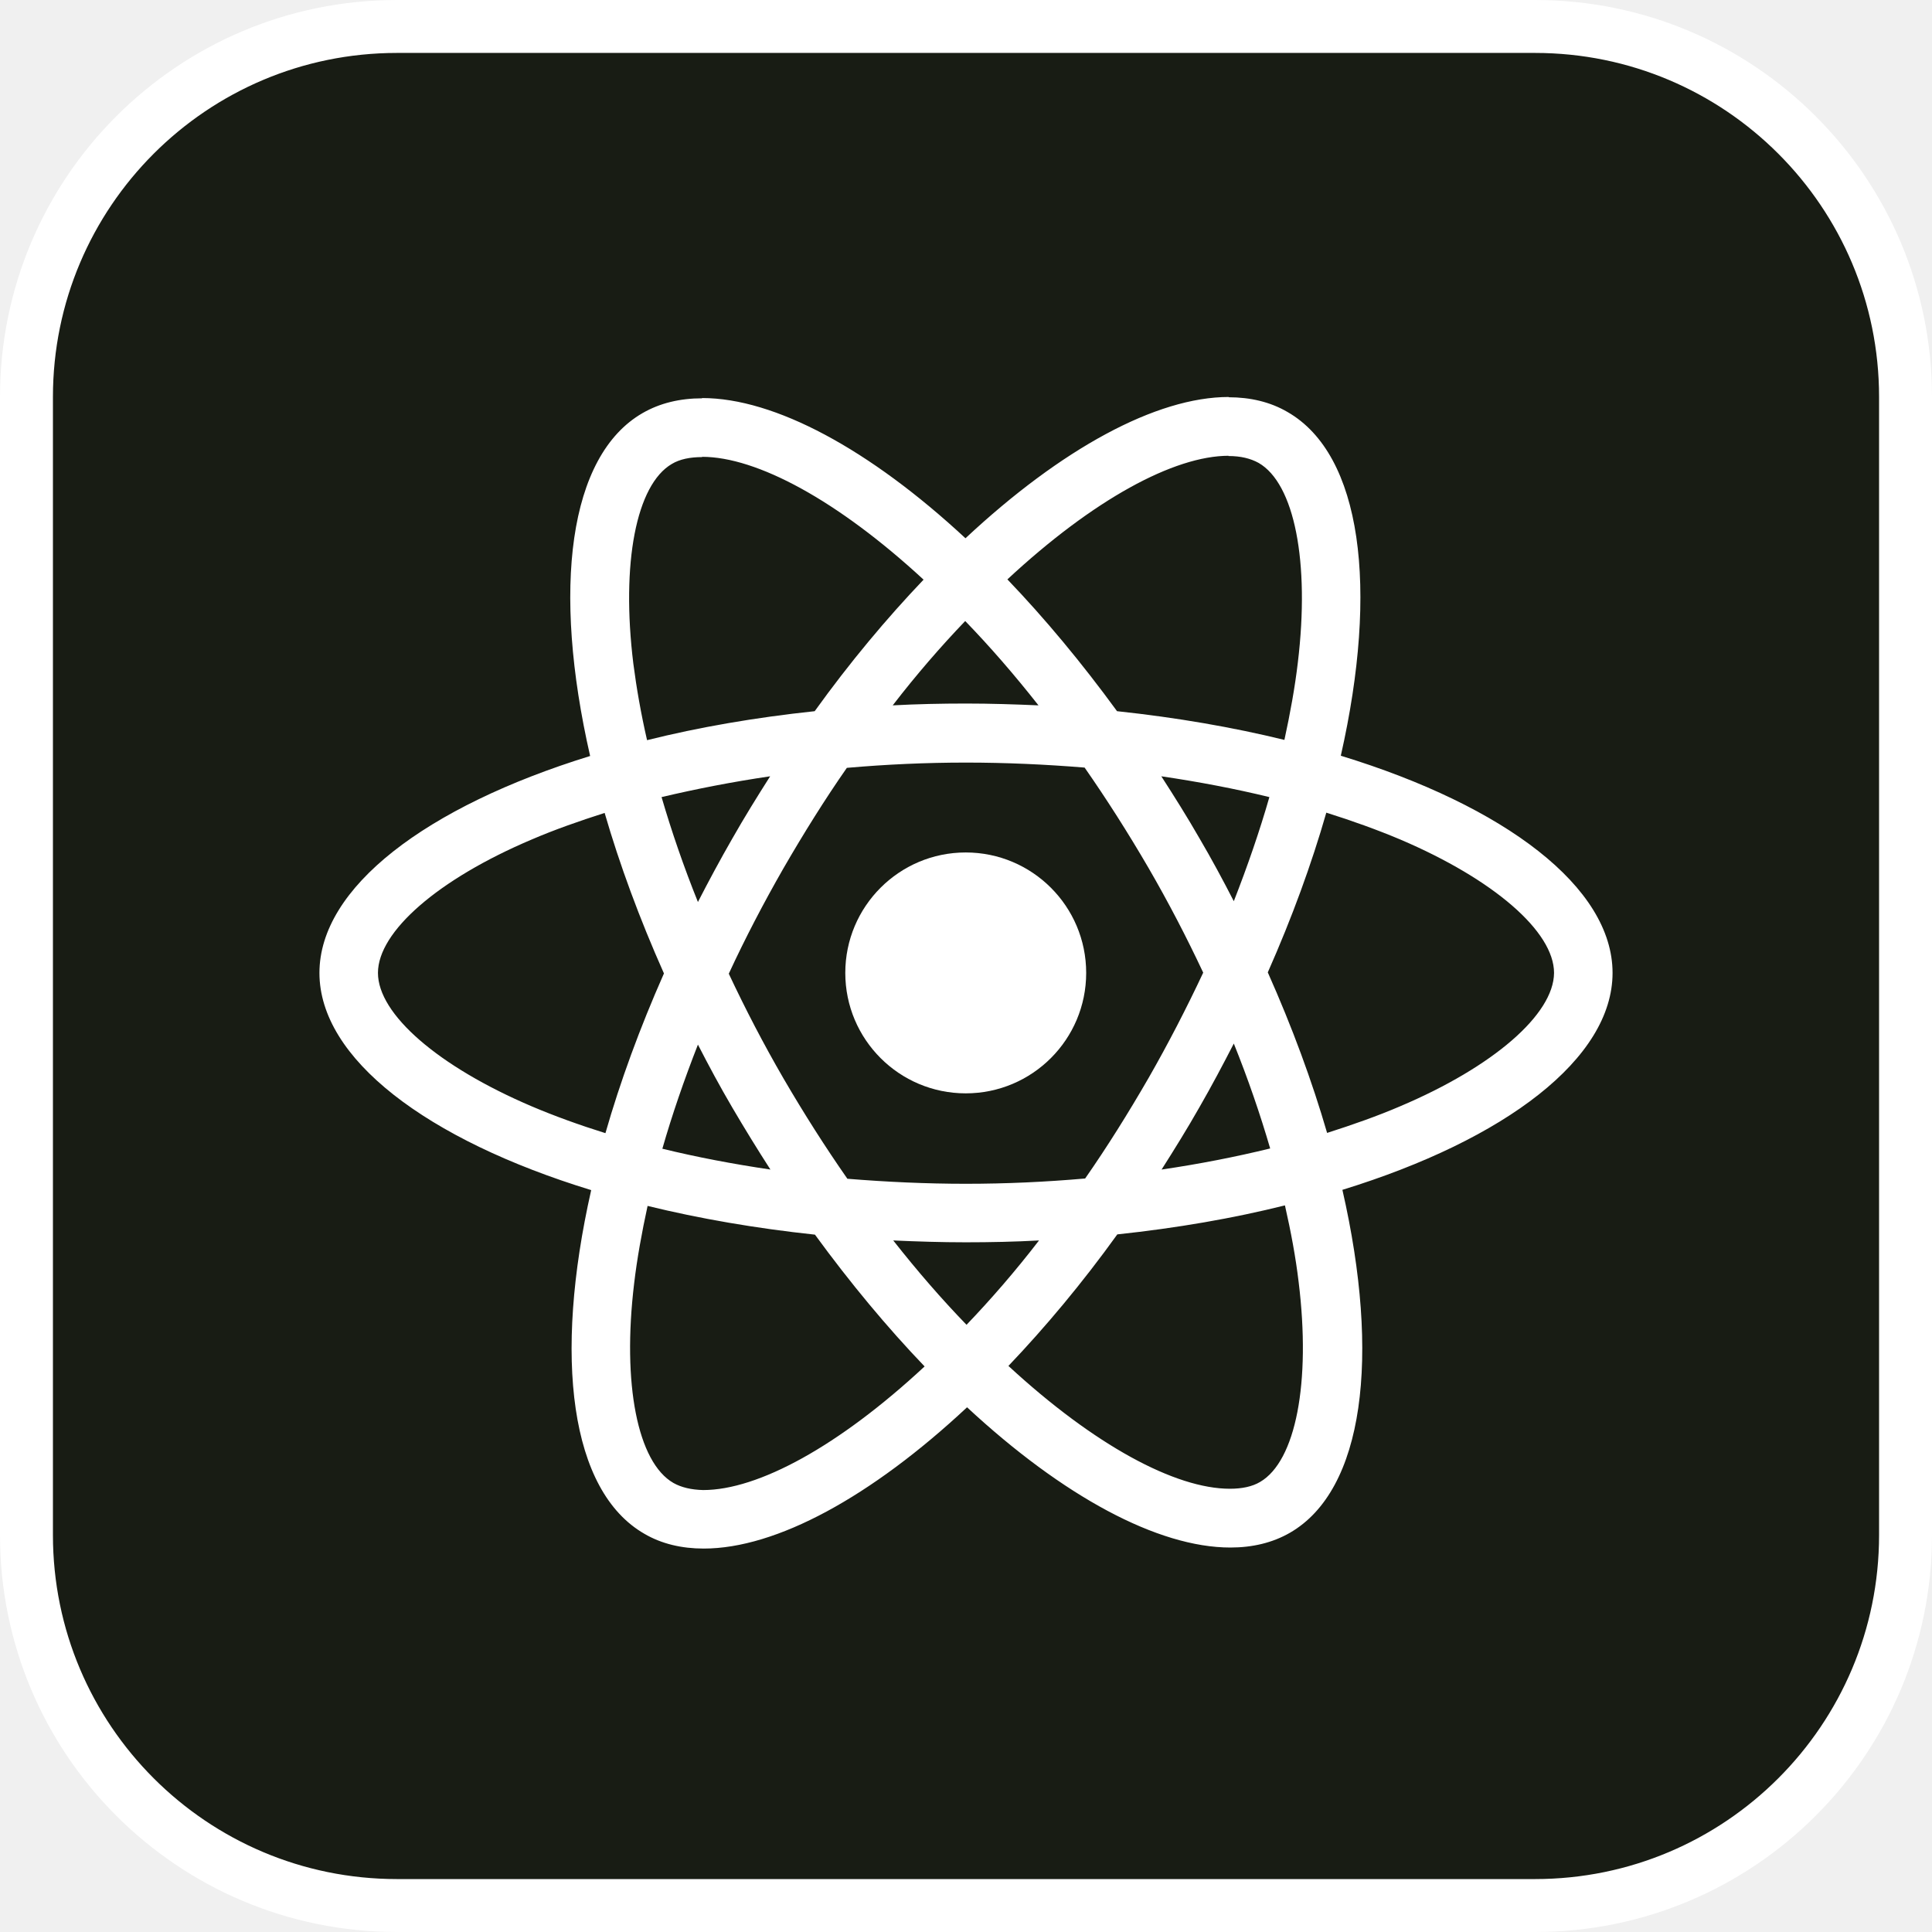
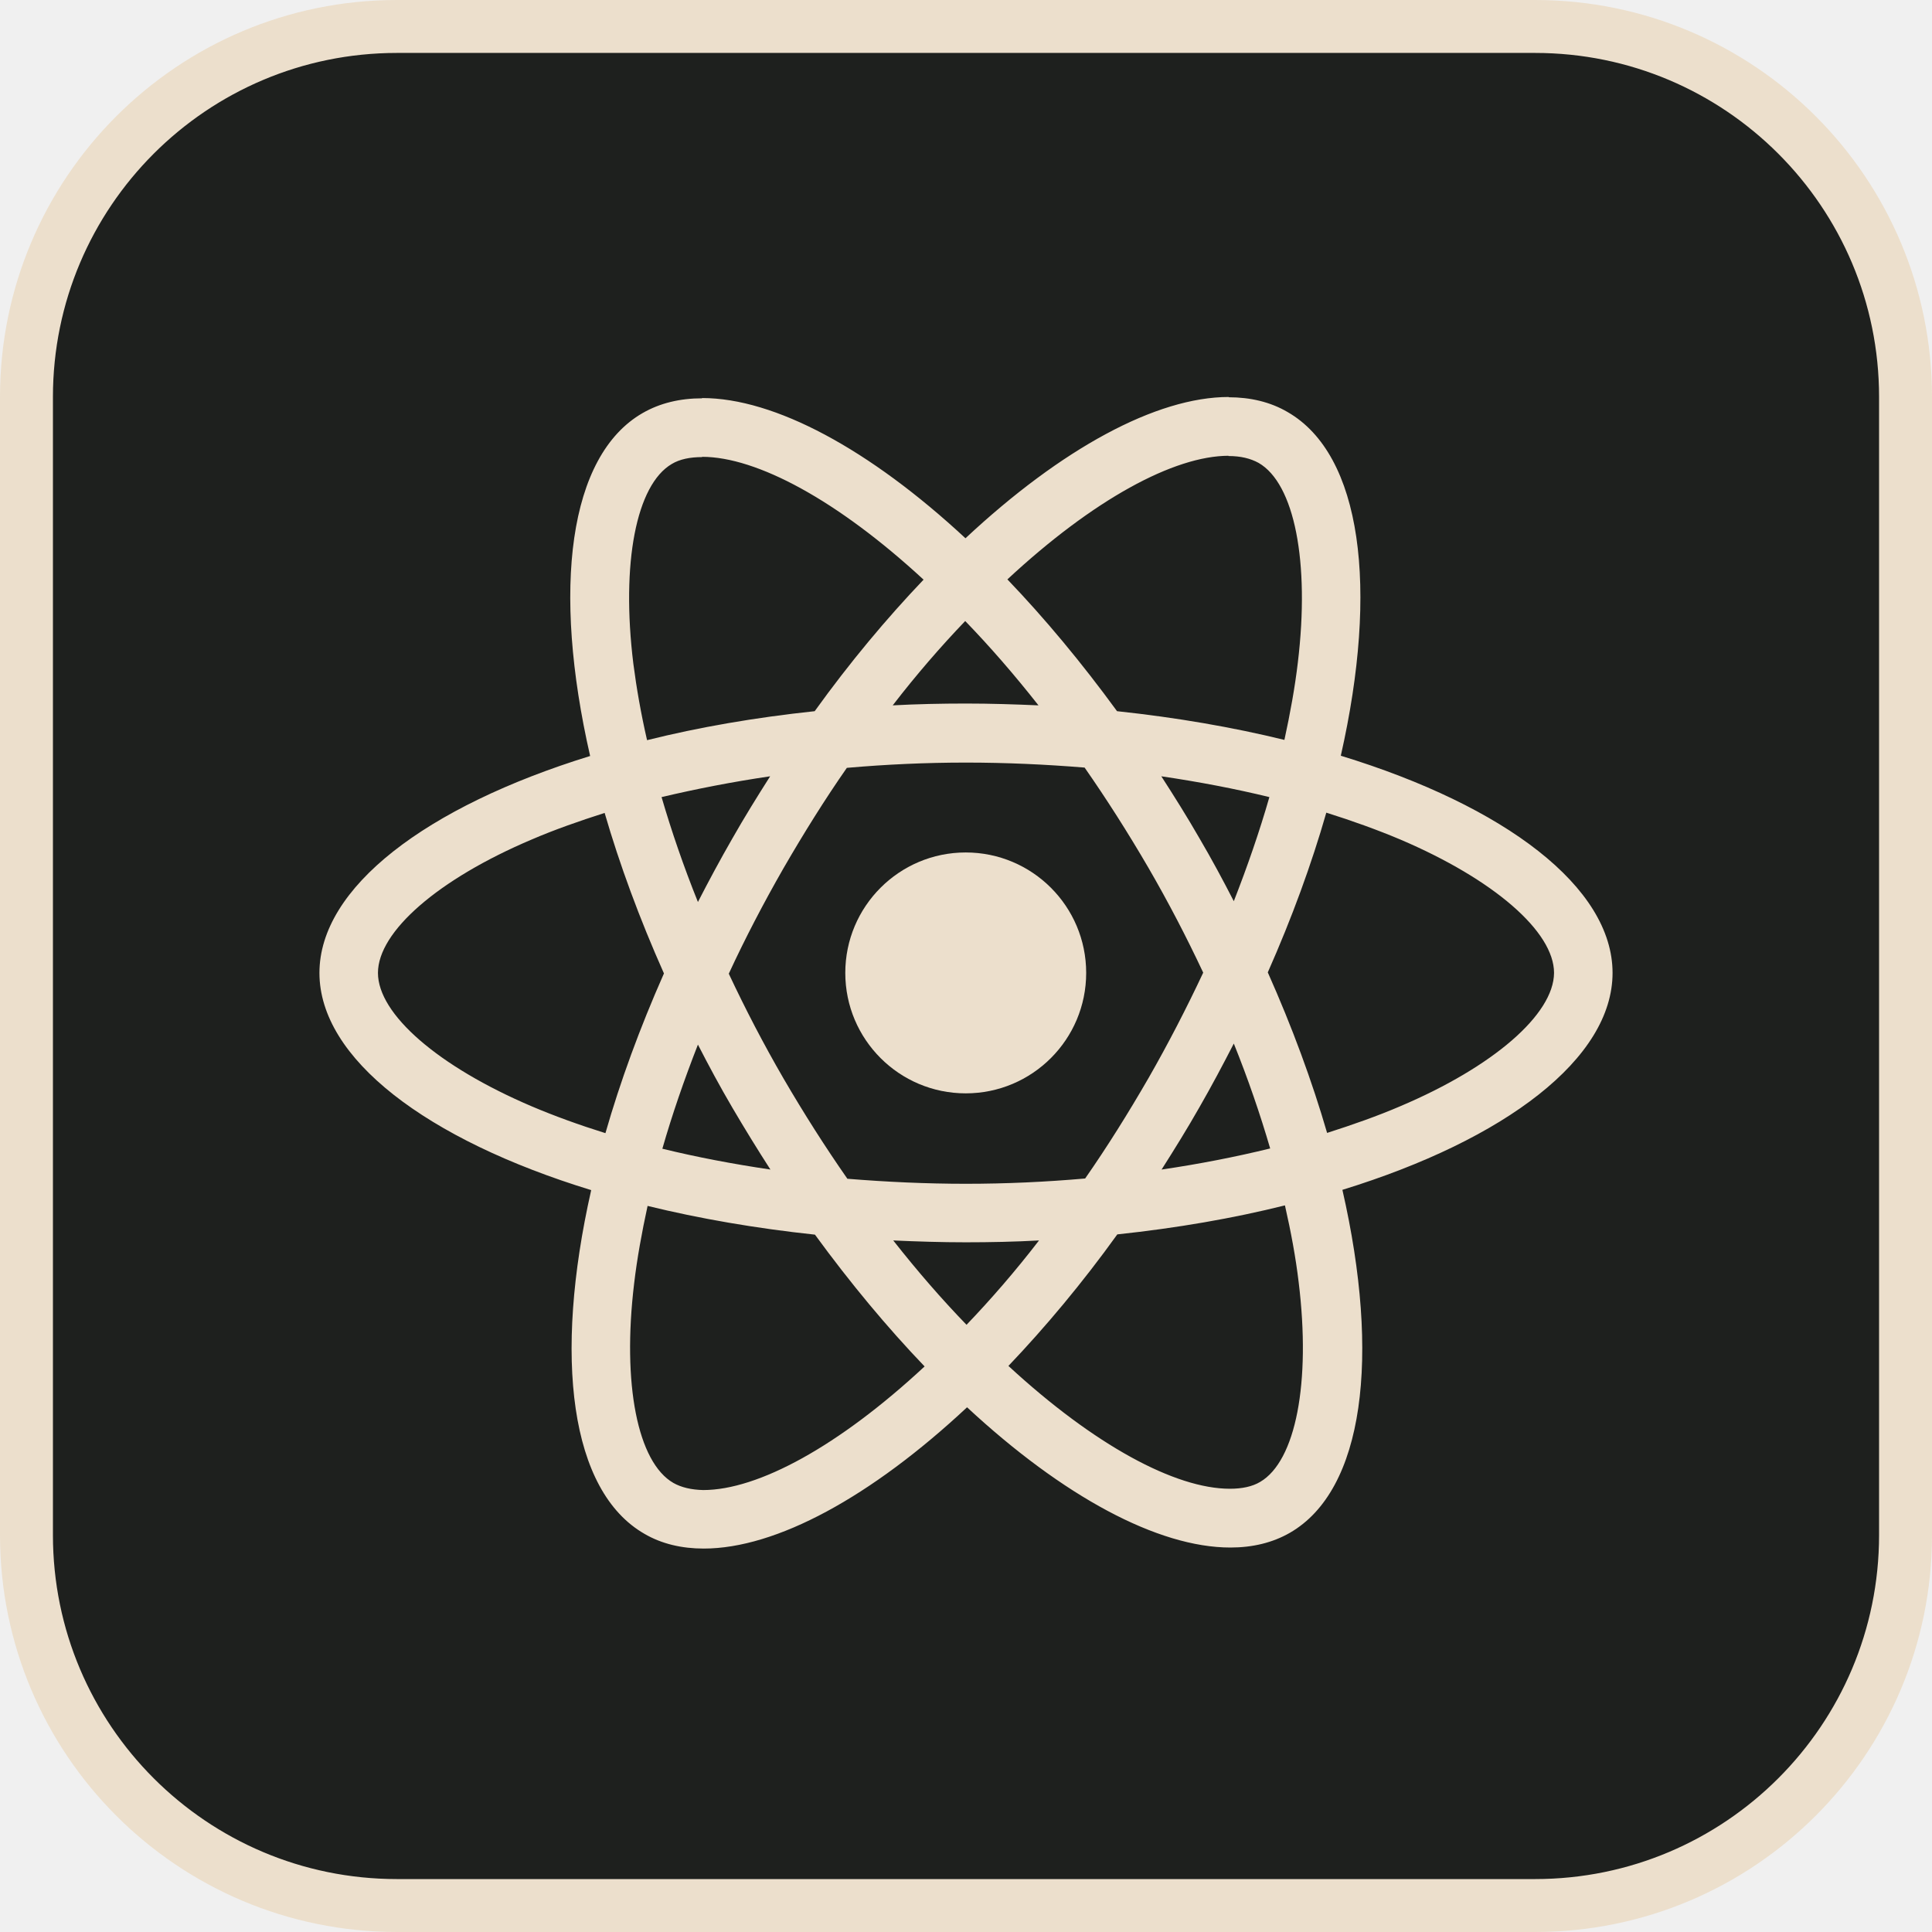
<svg xmlns="http://www.w3.org/2000/svg" width="6vw" height="6vw" viewBox="0 0 73 73" version="1.1" fill="#000000">
  <g id="SVGRepo_bgCarrier" stroke-width="0" />
  <g id="SVGRepo_tracerCarrier" stroke-linecap="round" stroke-linejoin="round" />
  <g id="SVGRepo_iconCarrier">
    <defs> </defs>
    <g id="frameworks-and-libraries/react" stroke="none" stroke-width="1" fill="none" fill-rule="evenodd">
-       <g id="container" transform="translate(2, 2)" fill="#181c14" fill-rule="nonzero" stroke="#ffffff" stroke-width="2">
+       <g id="container" transform="translate(2, 2)" fill="#1E201E" fill-rule="nonzero" stroke="#ECDFCC" stroke-width="2">
        <rect id="mask" x="-1" y="-1" width="71" height="71" rx="14"> </rect>
      </g>
-       <g id="React-icon" transform="translate(12, 15)" fill="#ffffff" fill-rule="nonzero">
+       <g id="React-icon" transform="translate(12, 15)" fill="#ECDFCC" fill-rule="nonzero">
        <path d="M48.93,21.761 C48.93,18.524 44.877,15.457 38.662,13.555 C40.096,7.221 39.459,2.181 36.65,0.568 C36.003,0.189 35.246,0.01 34.42,0.01 L34.42,2.231 C34.878,2.231 35.246,2.321 35.555,2.49 C36.909,3.267 37.497,6.225 37.039,10.029 C36.929,10.965 36.75,11.951 36.531,12.957 C34.579,12.479 32.448,12.111 30.207,11.872 C28.862,10.029 27.468,8.356 26.064,6.892 C29.31,3.874 32.358,2.221 34.429,2.221 L34.429,0 C34.429,0 34.429,0 34.429,0 C31.691,0 28.105,1.952 24.48,5.338 C20.855,1.972 17.27,0.04 14.531,0.04 L14.531,2.261 C16.592,2.261 19.65,3.904 22.897,6.902 C21.502,8.366 20.108,10.029 18.783,11.872 C16.533,12.111 14.401,12.479 12.449,12.967 C12.22,11.971 12.051,11.005 11.931,10.079 C11.463,6.274 12.041,3.316 13.385,2.53 C13.684,2.35 14.073,2.271 14.531,2.271 L14.531,0.05 C14.531,0.05 14.531,0.05 14.531,0.05 C13.694,0.05 12.937,0.229 12.28,0.608 C9.481,2.221 8.854,7.25 10.298,13.565 C4.103,15.477 0.07,18.534 0.07,21.761 C0.07,24.998 4.123,28.065 10.338,29.968 C8.904,36.302 9.541,41.341 12.35,42.955 C12.997,43.333 13.754,43.512 14.59,43.512 C17.329,43.512 20.915,41.56 24.54,38.174 C28.165,41.54 31.75,43.473 34.489,43.473 C35.326,43.473 36.083,43.293 36.74,42.915 C39.539,41.301 40.166,36.272 38.722,29.958 C44.897,28.055 48.93,24.988 48.93,21.761 Z M35.963,15.118 C35.595,16.403 35.137,17.728 34.619,19.052 C34.21,18.255 33.782,17.459 33.314,16.662 C32.856,15.865 32.368,15.088 31.88,14.332 C33.294,14.541 34.659,14.8 35.963,15.118 Z M31.402,25.725 C30.625,27.07 29.828,28.344 29.002,29.529 C27.518,29.659 26.014,29.729 24.5,29.729 C22.996,29.729 21.492,29.659 20.018,29.539 C19.192,28.354 18.385,27.089 17.608,25.755 C16.851,24.45 16.164,23.126 15.537,21.791 C16.154,20.457 16.851,19.122 17.598,17.817 C18.375,16.473 19.172,15.198 19.998,14.013 C21.482,13.883 22.986,13.814 24.5,13.814 C26.004,13.814 27.508,13.883 28.982,14.003 C29.808,15.188 30.615,16.453 31.392,17.787 C32.149,19.092 32.836,20.417 33.463,21.751 C32.836,23.086 32.149,24.42 31.402,25.725 Z M34.619,24.43 C35.157,25.765 35.615,27.099 35.993,28.394 C34.688,28.713 33.314,28.982 31.89,29.191 C32.378,28.424 32.866,27.637 33.324,26.83 C33.782,26.034 34.21,25.227 34.619,24.43 Z M24.52,35.057 C23.594,34.101 22.667,33.035 21.751,31.87 C22.648,31.91 23.564,31.94 24.49,31.94 C25.426,31.94 26.352,31.92 27.259,31.87 C26.362,33.035 25.436,34.101 24.52,35.057 Z M17.11,29.191 C15.696,28.982 14.332,28.723 13.027,28.404 C13.395,27.119 13.853,25.795 14.371,24.47 C14.78,25.267 15.208,26.064 15.676,26.86 C16.144,27.657 16.622,28.434 17.11,29.191 Z M24.47,8.465 C25.396,9.422 26.323,10.487 27.239,11.652 C26.342,11.613 25.426,11.583 24.5,11.583 C23.564,11.583 22.638,11.603 21.731,11.652 C22.628,10.487 23.554,9.422 24.47,8.465 Z M17.1,14.332 C16.612,15.098 16.124,15.885 15.666,16.692 C15.208,17.489 14.78,18.285 14.371,19.082 C13.834,17.748 13.375,16.413 12.997,15.118 C14.302,14.81 15.676,14.541 17.1,14.332 Z M8.087,26.801 C4.561,25.297 2.281,23.325 2.281,21.761 C2.281,20.198 4.561,18.216 8.087,16.722 C8.943,16.353 9.88,16.025 10.846,15.716 C11.413,17.668 12.16,19.7 13.087,21.781 C12.17,23.853 11.433,25.874 10.876,27.816 C9.89,27.508 8.953,27.169 8.087,26.801 Z M13.445,41.033 C12.091,40.256 11.503,37.298 11.961,33.493 C12.071,32.557 12.25,31.571 12.469,30.565 C14.421,31.043 16.552,31.412 18.793,31.651 C20.138,33.493 21.532,35.166 22.936,36.63 C19.69,39.648 16.642,41.301 14.571,41.301 C14.122,41.291 13.744,41.202 13.445,41.033 Z M37.069,33.443 C37.537,37.248 36.959,40.206 35.615,40.993 C35.316,41.172 34.927,41.252 34.469,41.252 C32.408,41.252 29.35,39.608 26.103,36.611 C27.498,35.147 28.892,33.483 30.217,31.641 C32.467,31.402 34.599,31.033 36.551,30.545 C36.78,31.551 36.959,32.517 37.069,33.443 Z M40.903,26.801 C40.047,27.169 39.11,27.498 38.144,27.807 C37.577,25.854 36.83,23.823 35.903,21.741 C36.82,19.67 37.557,17.648 38.114,15.706 C39.1,16.015 40.037,16.353 40.913,16.722 C44.439,18.226 46.719,20.198 46.719,21.761 C46.709,23.325 44.429,25.307 40.903,26.801 Z" id="Shape"> </path>
        <circle id="Oval" cx="24.49" cy="21.761" r="4.551"> </circle>
      </g>
    </g>
  </g>
</svg>
